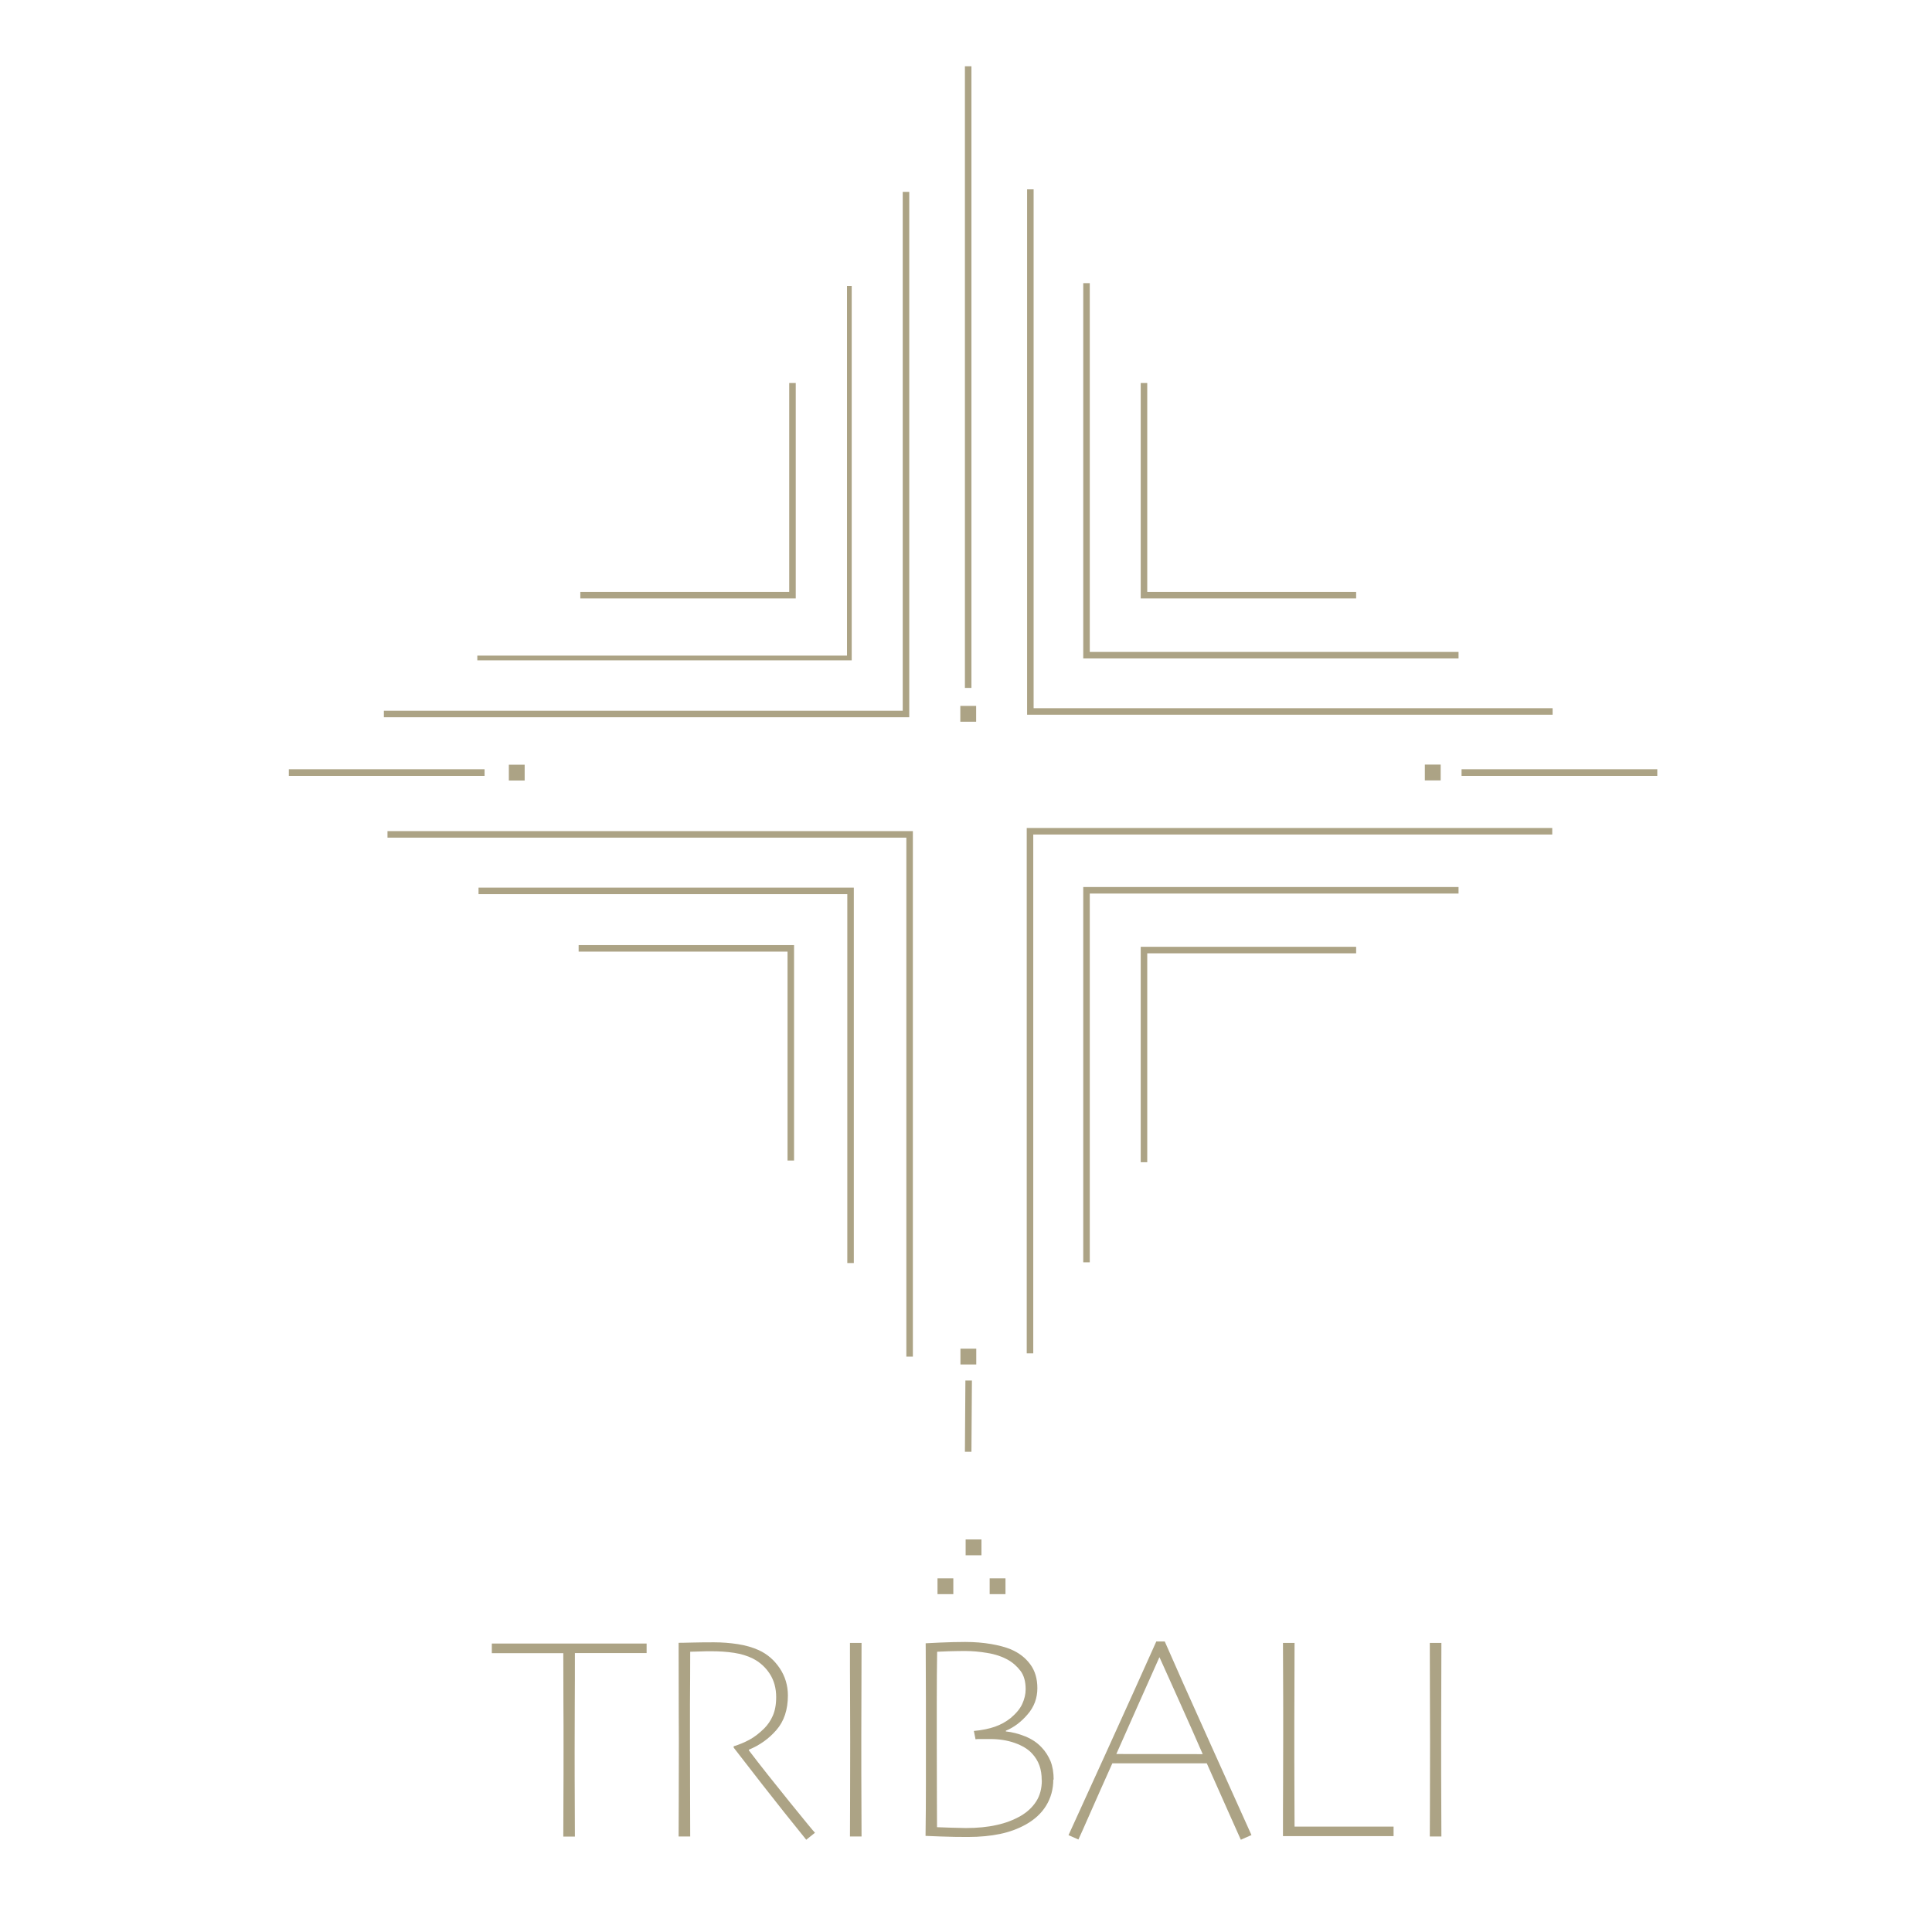
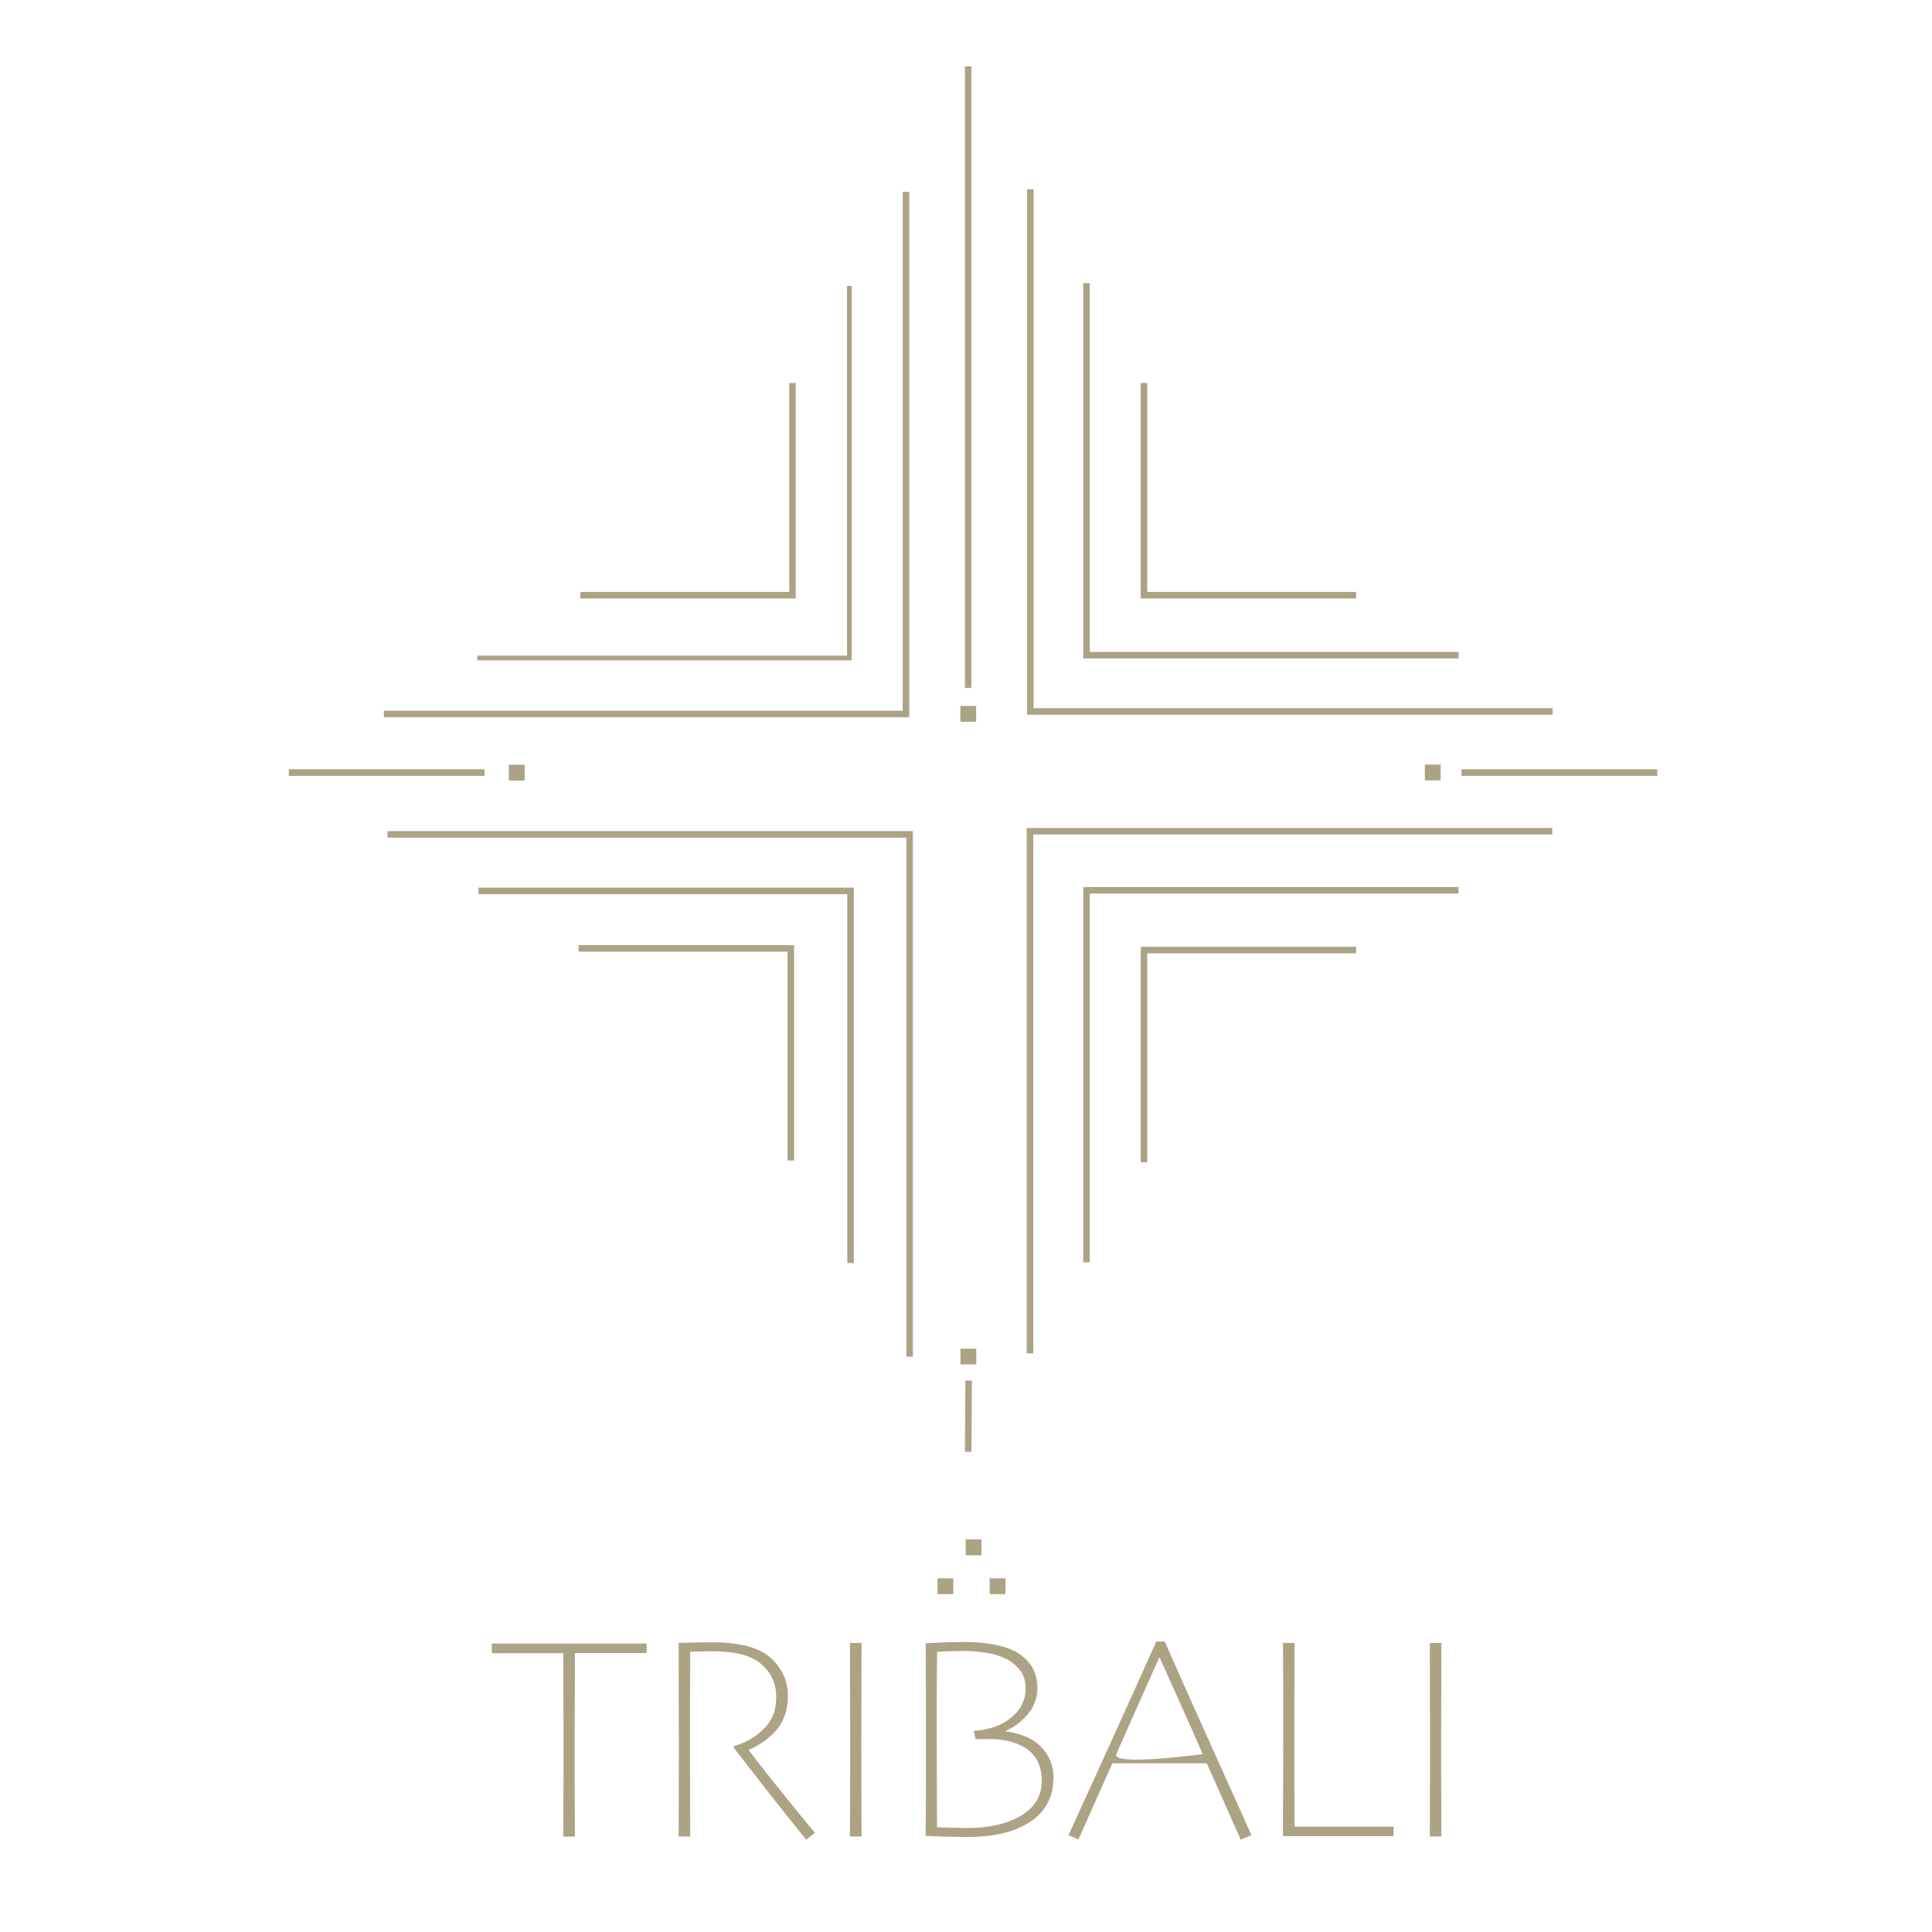
- <svg xmlns="http://www.w3.org/2000/svg" version="1.1" viewBox="0 0 160 160">
+ <svg xmlns="http://www.w3.org/2000/svg" viewBox="0 0 160 160">
  <defs>
-     <style>
-       .cls-1 {
-         stroke-width: .39px;
-       }
- 
-       .cls-1, .cls-2, .cls-3, .cls-4, .cls-5, .cls-6, .cls-7, .cls-8, .cls-9, .cls-10, .cls-11, .cls-12, .cls-13, .cls-14 {
-         fill: none;
-         stroke: #aca385;
-         stroke-miterlimit: 10;
-       }
- 
-       .cls-2 {
-         stroke-width: .54px;
-       }
- 
-       .cls-3 {
-         stroke-width: .54px;
-       }
- 
-       .cls-4 {
-         stroke-width: .54px;
-       }
- 
-       .cls-5 {
-         stroke-width: .54px;
-       }
- 
-       .cls-6 {
-         stroke-width: .54px;
-       }
- 
-       .cls-7 {
-         stroke-width: .54px;
-       }
- 
-       .cls-8 {
-         stroke-width: .54px;
-       }
- 
-       .cls-9 {
-         stroke-width: .54px;
-       }
- 
-       .cls-10 {
-         stroke-width: .55px;
-       }
- 
-       .cls-11 {
-         stroke-width: .54px;
-       }
- 
-       .cls-12 {
-         stroke-width: .54px;
-       }
- 
-       .cls-13 {
-         stroke-width: .54px;
-       }
- 
-       .cls-14 {
-         stroke-width: .54px;
-       }
- 
-       .cls-15 {
-         fill: #aca385;
-       }
-     </style>
+     <style>.cls-10,.cls-9{fill:none;stroke:#aca385;stroke-miterlimit:10}.cls-9{stroke-width:.54px}.cls-10{stroke-width:.55px}.cls-15{fill:#aca385}</style>
  </defs>
-   <g>
-     <g id="Layer_1">
-       <g>
-         <line class="cls-9" x1="80.18" y1="5.49" x2="80.18" y2="56.97" />
-         <polyline class="cls-14" points="128.58 58.92 85.33 58.92 85.33 15.68" />
-         <polyline class="cls-7" points="120.79 54.26 90.59 54.26 89.98 54.26 89.98 23.45" />
-         <polyline class="cls-3" points="112.31 49.29 94.74 49.29 94.74 31.72" />
-         <line class="cls-10" x1="121.04" y1="63.98" x2="137.25" y2="63.98" />
-         <polyline class="cls-11" points="75.33 112.35 75.33 69.1 32.09 69.1" />
-         <polyline class="cls-6" points="70.44 104.6 70.44 74.39 70.44 73.78 39.63 73.78" />
-         <polyline class="cls-5" points="65.49 96.11 65.49 78.54 47.92 78.54" />
-         <polyline class="cls-12" points="31.79 59.13 75.03 59.13 75.03 15.89" />
-         <polyline class="cls-4" points="48.06 49.29 65.63 49.29 65.63 31.72" />
-         <polyline class="cls-13" points="128.55 68.84 85.3 68.84 85.3 112.08" />
-         <polyline class="cls-8" points="120.79 73.73 90.59 73.73 89.98 73.73 89.98 104.54" />
-         <polyline class="cls-2" points="112.31 78.68 94.74 78.68 94.74 96.25" />
-         <rect class="cls-15" x="79.53" y="58.46" width="1.31" height="1.31" />
-         <rect class="cls-15" x="42.14" y="63.33" width="1.31" height="1.31" />
-         <rect class="cls-15" x="118" y="63.32" width="1.31" height="1.31" />
-         <line class="cls-10" x1="23.92" y1="63.98" x2="40.13" y2="63.98" />
-         <line class="cls-9" x1="80.18" y1="120.23" x2="80.22" y2="114.33" />
-         <polyline class="cls-1" points="39.53 54.49 70.34 54.49 70.34 23.68" />
-         <rect class="cls-15" x="79.54" y="111.69" width="1.31" height="1.31" />
-         <rect class="cls-15" x="79.97" y="127.49" width="1.31" height="1.31" />
-         <rect class="cls-15" x="81.96" y="130.71" width="1.31" height="1.31" />
-         <rect class="cls-15" x="77.64" y="130.71" width="1.31" height="1.31" />
-         <g>
-           <path class="cls-15" d="M53.55,136.9c-.12,0-.69,0-1.72,0s-2.43,0-4.22,0c0,1.64,0,3.02-.01,4.15,0,1.13-.01,2.42-.01,3.88s0,2.83.01,4.28c0,1.45.01,2.41.01,2.89h-.96c0-.48,0-1.46.01-2.93s.01-2.92.01-4.33,0-2.63-.01-3.73c0-1.1-.01-2.5-.01-4.2-1.59,0-2.95,0-4.08,0-1.13,0-1.75,0-1.84,0v-.8c.77,0,1.7,0,2.8,0s2.27,0,3.52,0c1.81,0,3.32,0,4.53,0,1.21,0,1.87,0,1.97,0v.8Z" />
-           <path class="cls-15" d="M67.48,151.79l-.71.57c-.18-.22-.8-.99-1.84-2.29-1.04-1.31-2.43-3.08-4.17-5.34v-.11c.46-.14.89-.32,1.3-.54.41-.22.82-.54,1.22-.93.3-.3.54-.65.72-1.06s.28-.92.28-1.54c0-.74-.18-1.39-.53-1.93s-.82-.97-1.41-1.27c-.44-.22-.96-.38-1.55-.47-.59-.09-1.21-.13-1.86-.13-.31,0-.66,0-1.05.02-.39.01-.63.02-.72.02,0,1.49-.01,2.96-.02,4.41,0,1.45,0,2.42,0,2.9,0,1.09,0,2.58.01,4.46s.01,3.05.01,3.53h-.96c0-.48,0-1.41.01-2.79,0-1.38.01-3.09.01-5.15,0-.4,0-1.13-.01-2.2,0-1.07-.01-3.03-.01-5.9.08,0,.45,0,1.11-.02.66-.02,1.27-.02,1.84-.02.65,0,1.3.05,1.95.15.65.1,1.23.27,1.74.5.7.32,1.28.82,1.73,1.49s.68,1.43.68,2.26c0,1.18-.32,2.14-.95,2.86-.63.73-1.4,1.27-2.28,1.63v.06c.98,1.29,2.11,2.71,3.38,4.28,1.27,1.57,1.97,2.42,2.1,2.55Z" />
-           <path class="cls-15" d="M71.35,152.09h-.96c0-.48,0-1.33.01-2.56,0-1.23.01-2.99.01-5.29,0-.91,0-2.1-.01-3.58s-.01-3.01-.01-4.6h.96c0,1.14,0,2.47-.01,3.98,0,1.51-.01,2.75-.01,3.71,0,2.43,0,4.3.01,5.63,0,1.33.01,2.23.01,2.71Z" />
-           <path class="cls-15" d="M87.23,147.37c0,.8-.2,1.52-.59,2.16-.39.64-.96,1.16-1.69,1.57-.65.36-1.36.62-2.13.78-.77.16-1.66.25-2.66.25-.73,0-1.48-.01-2.24-.04-.76-.03-1.19-.05-1.27-.05.02-1.53.03-2.98.03-4.34,0-1.36,0-2.66,0-3.9,0-2.35,0-4.2-.01-5.57,0-1.37-.01-2.08-.01-2.14.1,0,.51-.03,1.21-.06.7-.03,1.39-.05,2.07-.05.77,0,1.48.06,2.13.17.65.11,1.2.26,1.64.44.68.29,1.21.7,1.61,1.24.4.54.59,1.2.59,1.98,0,.82-.27,1.55-.81,2.17-.54.63-1.14,1.08-1.8,1.35v.06c.5.05,1.03.18,1.58.4s1.01.52,1.38.92c.32.33.56.72.74,1.14.17.43.26.94.26,1.53ZM86.27,147.43c0-.45-.06-.86-.19-1.22s-.33-.69-.6-.98c-.34-.38-.83-.67-1.45-.89-.63-.22-1.3-.32-2.02-.32-.32,0-.58,0-.79,0-.21,0-.35,0-.43.02l-.14-.69c.67-.06,1.25-.18,1.74-.35.49-.17.92-.41,1.31-.72.45-.38.78-.77.96-1.17s.28-.8.28-1.21c0-.64-.14-1.15-.43-1.53-.29-.38-.65-.7-1.09-.94-.46-.25-1.02-.44-1.66-.54-.65-.11-1.25-.16-1.8-.16-.35,0-.81,0-1.36.02-.56.02-.89.03-.99.04-.02,1.17-.03,2.54-.03,4.12s0,2.66,0,3.25c0,1.37,0,2.88.01,4.54,0,1.65.01,2.53.01,2.62.15,0,.53.02,1.13.04.6.02,1.02.03,1.25.03.95,0,1.8-.08,2.55-.25.75-.16,1.42-.42,2.01-.76.53-.31.96-.71,1.27-1.19.31-.48.47-1.07.47-1.76Z" />
-           <path class="cls-15" d="M103.64,151.97l-.88.39c-.27-.59-.62-1.38-1.05-2.35s-1.02-2.3-1.77-3.98h-7.82c-.71,1.57-1.31,2.94-1.82,4.09-.51,1.15-.83,1.89-.99,2.22l-.82-.36c.26-.57,1.26-2.76,2.99-6.56,1.73-3.8,3.15-6.96,4.28-9.48h.7c.77,1.77,2.06,4.67,3.87,8.68,1.81,4.02,2.91,6.47,3.31,7.35ZM99.6,145.26c-.51-1.17-1.1-2.51-1.78-4.02-.68-1.51-1.27-2.84-1.79-3.98h-.02c-.57,1.27-1.19,2.66-1.86,4.17-.67,1.52-1.24,2.79-1.7,3.83h0s7.15.01,7.15.01h0Z" />
-           <path class="cls-15" d="M115.4,152.06c-.09,0-.56,0-1.41,0-.85,0-1.95,0-3.28,0-.87,0-1.69,0-2.47,0-.77,0-1.44,0-1.99,0,0-1.37,0-2.76.01-4.17,0-1.41.01-2.79.01-4.15,0-2.27,0-3.99-.01-5.18s-.01-2.02-.01-2.5h.96c0,1.03,0,2.22-.01,3.57s-.01,2.45-.01,3.32c0,2.1,0,3.99.01,5.67s.01,2.57.01,2.65c.3,0,.81,0,1.53,0,.71,0,1.24,0,1.59,0,1.34,0,2.51,0,3.5,0,.99,0,1.52,0,1.58,0v.8Z" />
-           <path class="cls-15" d="M119.37,152.09h-.96c0-.48,0-1.33.01-2.56,0-1.23.01-2.99.01-5.29,0-.91,0-2.1-.01-3.58,0-1.48-.01-3.01-.01-4.6h.96c0,1.14,0,2.47-.01,3.98s-.01,2.75-.01,3.71c0,2.43,0,4.3.01,5.63,0,1.33.01,2.23.01,2.71Z" />
-         </g>
-       </g>
-     </g>
+   <g id="Layer_1">
+     <path d="M80.18 5.49v51.48" class="cls-9" />
+     <path d="M128.58 58.92H85.33V15.68" style="fill:none;stroke:#aca385;stroke-miterlimit:10;stroke-width:.54px" />
+     <path d="M120.79 54.26H89.98V23.45" style="fill:none;stroke:#aca385;stroke-miterlimit:10;stroke-width:.54px" />
+     <path d="M112.31 49.29H94.74V31.72" style="fill:none;stroke:#aca385;stroke-miterlimit:10;stroke-width:.54px" />
+     <path d="M121.04 63.98h16.21" class="cls-10" />
+     <path d="M75.33 112.35V69.1H32.09" style="fill:none;stroke:#aca385;stroke-miterlimit:10;stroke-width:.54px" />
+     <path d="M70.44 104.6V73.78H39.63" style="fill:none;stroke:#aca385;stroke-miterlimit:10;stroke-width:.54px" />
+     <path d="M65.49 96.11V78.54H47.92M31.79 59.13h43.24V15.89" style="fill:none;stroke:#aca385;stroke-miterlimit:10;stroke-width:.54px" />
+     <path d="M48.06 49.29h17.57V31.72M128.55 68.84H85.3v43.24" style="fill:none;stroke:#aca385;stroke-miterlimit:10;stroke-width:.54px" />
+     <path d="M120.79 73.73H89.98v30.81" style="fill:none;stroke:#aca385;stroke-miterlimit:10;stroke-width:.54px" />
+     <path d="M112.31 78.68H94.74v17.57" style="fill:none;stroke:#aca385;stroke-miterlimit:10;stroke-width:.54px" />
+     <path d="M79.53 58.46h1.31v1.31h-1.31zM42.14 63.33h1.31v1.31h-1.31zM118 63.32h1.31v1.31H118z" class="cls-15" />
+     <path d="M23.92 63.98h16.21" class="cls-10" />
+     <path d="m80.18 120.23.04-5.9" class="cls-9" />
+     <path d="M39.53 54.49h30.81V23.68" style="stroke-width:.39px;fill:none;stroke:#aca385;stroke-miterlimit:10" />
+     <path d="M79.54 111.69h1.31V113h-1.31zM79.97 127.49h1.31v1.31h-1.31zM81.96 130.71h1.31v1.31h-1.31zM77.64 130.71h1.31v1.31h-1.31zM53.55 136.9h-5.94c0 1.64 0 3.02-.01 4.15 0 1.13-.01 2.42-.01 3.88s0 2.83.01 4.28c0 1.45.01 2.41.01 2.89h-.96c0-.48 0-1.46.01-2.93s.01-2.92.01-4.33 0-2.63-.01-3.73c0-1.1-.01-2.5-.01-4.2h-5.92v-.8h12.82v.8ZM67.48 151.79l-.71.57c-.18-.22-.8-.99-1.84-2.29-1.04-1.31-2.43-3.08-4.17-5.34v-.11c.46-.14.89-.32 1.3-.54s.82-.54 1.22-.93c.3-.3.54-.65.72-1.06s.28-.92.28-1.54c0-.74-.18-1.39-.53-1.93s-.82-.97-1.41-1.27c-.44-.22-.96-.38-1.55-.47s-1.21-.13-1.86-.13c-.31 0-.66 0-1.05.02-.39.01-.63.02-.72.02 0 1.49-.01 2.96-.02 4.41v2.9c0 1.09 0 2.58.01 4.46s.01 3.05.01 3.53h-.96c0-.48 0-1.41.01-2.79 0-1.38.01-3.09.01-5.15 0-.4 0-1.13-.01-2.2 0-1.07-.01-3.03-.01-5.9.08 0 .45 0 1.11-.02s1.27-.02 1.84-.02q.975 0 1.95.15c.65.1 1.23.27 1.74.5.7.32 1.28.82 1.73 1.49s.68 1.43.68 2.26c0 1.18-.32 2.14-.95 2.86a5.95 5.95 0 0 1-2.28 1.63v.06c.98 1.29 2.11 2.71 3.38 4.28q1.905 2.355 2.1 2.55ZM71.35 152.09h-.96c0-.48 0-1.33.01-2.56 0-1.23.01-2.99.01-5.29 0-.91 0-2.1-.01-3.58s-.01-3.01-.01-4.6h.96c0 1.14 0 2.47-.01 3.98 0 1.51-.01 2.75-.01 3.71 0 2.43 0 4.3.01 5.63 0 1.33.01 2.23.01 2.71M87.23 147.37c0 .8-.2 1.52-.59 2.16s-.96 1.16-1.69 1.57q-.975.54-2.13.78c-.77.16-1.66.25-2.66.25-.73 0-1.48-.01-2.24-.04s-1.19-.05-1.27-.05c.02-1.53.03-2.98.03-4.34v-3.9c0-2.35 0-4.2-.01-5.57 0-1.37-.01-2.08-.01-2.14.1 0 .51-.03 1.21-.06s1.39-.05 2.07-.05c.77 0 1.48.06 2.13.17s1.2.26 1.64.44c.68.29 1.21.7 1.61 1.24s.59 1.2.59 1.98c0 .82-.27 1.55-.81 2.17q-.81.945-1.8 1.35v.06c.5.05 1.03.18 1.58.4s1.01.52 1.38.92c.32.33.56.72.74 1.14.17.43.26.94.26 1.53Zm-.96.06c0-.45-.06-.86-.19-1.22s-.33-.69-.6-.98c-.34-.38-.83-.67-1.45-.89-.63-.22-1.3-.32-2.02-.32h-.79c-.21 0-.35 0-.43.02l-.14-.69c.67-.06 1.25-.18 1.74-.35s.92-.41 1.31-.72c.45-.38.78-.77.96-1.17s.28-.8.28-1.21c0-.64-.14-1.15-.43-1.53s-.65-.7-1.09-.94c-.46-.25-1.02-.44-1.66-.54-.65-.11-1.25-.16-1.8-.16-.35 0-.81 0-1.36.02-.56.02-.89.03-.99.04-.02 1.17-.03 2.54-.03 4.12v3.25c0 1.37 0 2.88.01 4.54 0 1.65.01 2.53.01 2.62.15 0 .53.02 1.13.04s1.02.03 1.25.03c.95 0 1.8-.08 2.55-.25.75-.16 1.42-.42 2.01-.76.53-.31.96-.71 1.27-1.19s.47-1.07.47-1.76ZM103.64 151.97l-.88.39c-.27-.59-.62-1.38-1.05-2.35s-1.02-2.3-1.77-3.98h-7.82c-.71 1.57-1.31 2.94-1.82 4.09s-.83 1.89-.99 2.22l-.82-.36c.26-.57 1.26-2.76 2.99-6.56s3.15-6.96 4.28-9.48h.7c.77 1.77 2.06 4.67 3.87 8.68 1.81 4.02 2.91 6.47 3.31 7.35m-4.04-6.71c-.51-1.17-1.1-2.51-1.78-4.02s-1.27-2.84-1.79-3.98h-.02q-.855 1.905-1.86 4.17c-.67 1.52-1.24 2.79-1.7 3.83s7.15.01 7.15.01ZM115.4 152.06h-9.15c0-1.37 0-2.76.01-4.17 0-1.41.01-2.79.01-4.15 0-2.27 0-3.99-.01-5.18s-.01-2.02-.01-2.5h.96c0 1.03 0 2.22-.01 3.57s-.01 2.45-.01 3.32c0 2.1 0 3.99.01 5.67s.01 2.57.01 2.65h8.2v.8ZM119.37 152.09h-.96c0-.48 0-1.33.01-2.56 0-1.23.01-2.99.01-5.29 0-.91 0-2.1-.01-3.58 0-1.48-.01-3.01-.01-4.6h.96c0 1.14 0 2.47-.01 3.98s-.01 2.75-.01 3.71c0 2.43 0 4.3.01 5.63 0 1.33.01 2.23.01 2.71" class="cls-15" />
  </g>
</svg>
